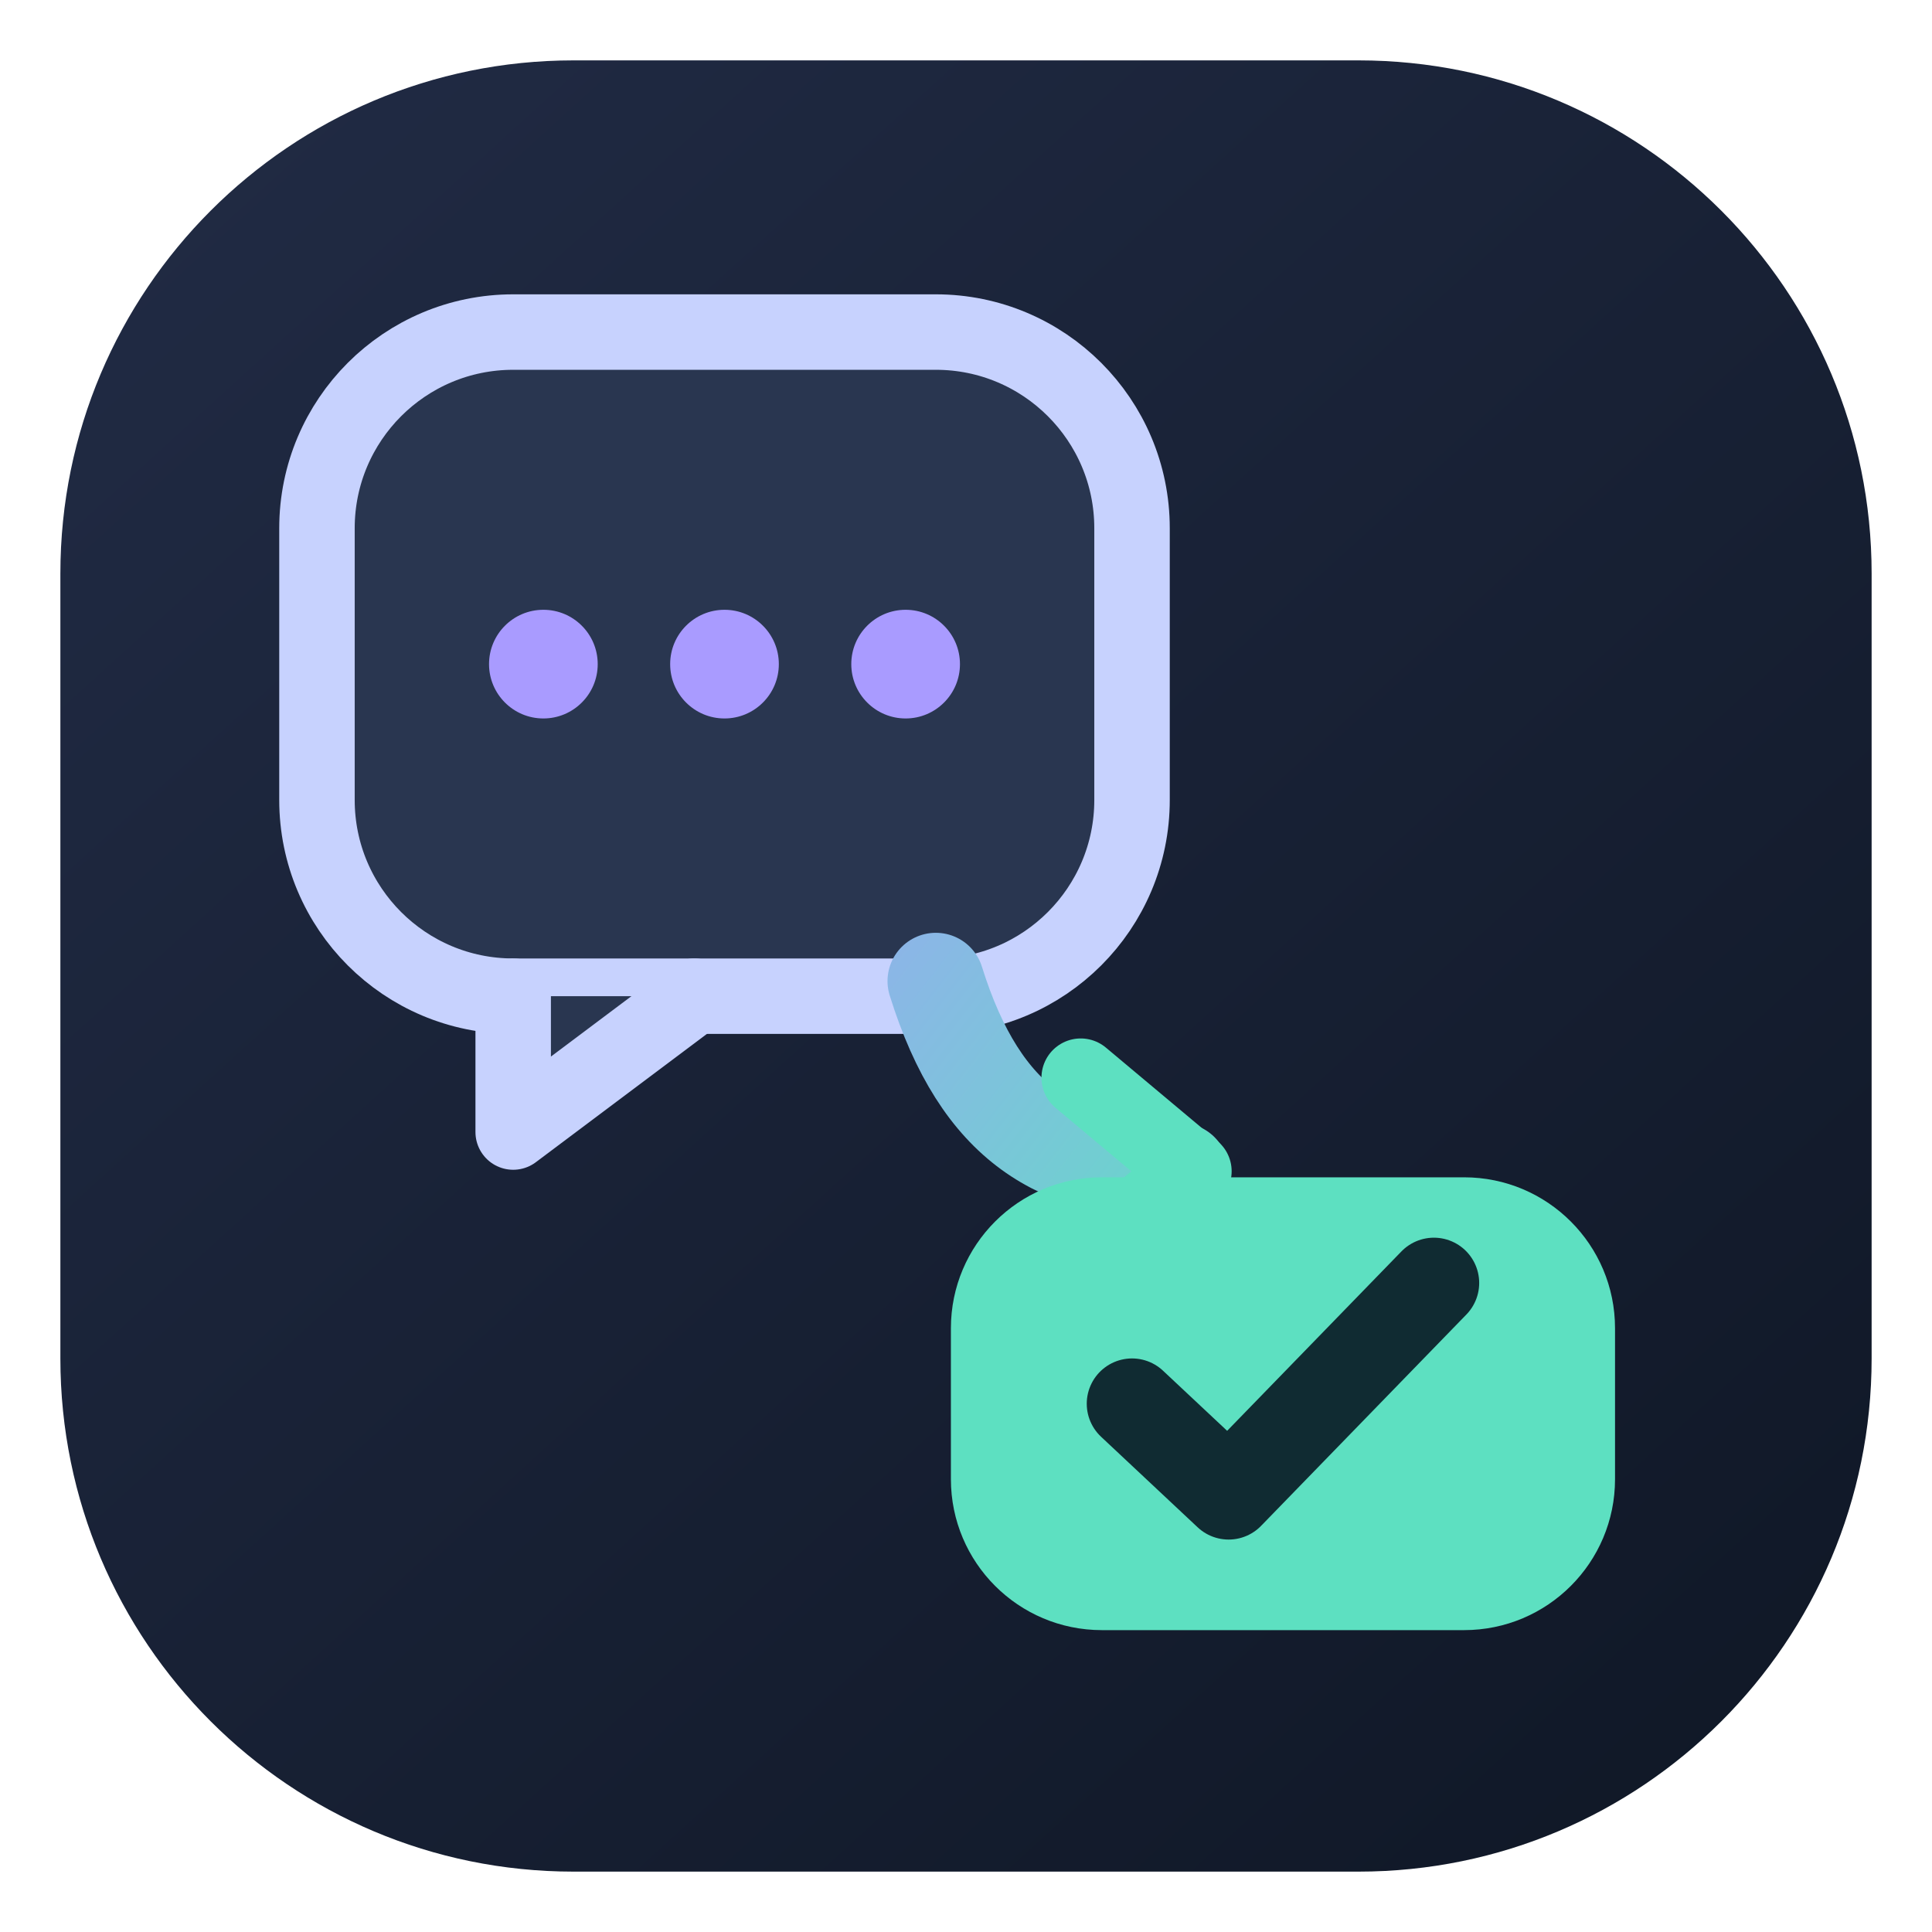
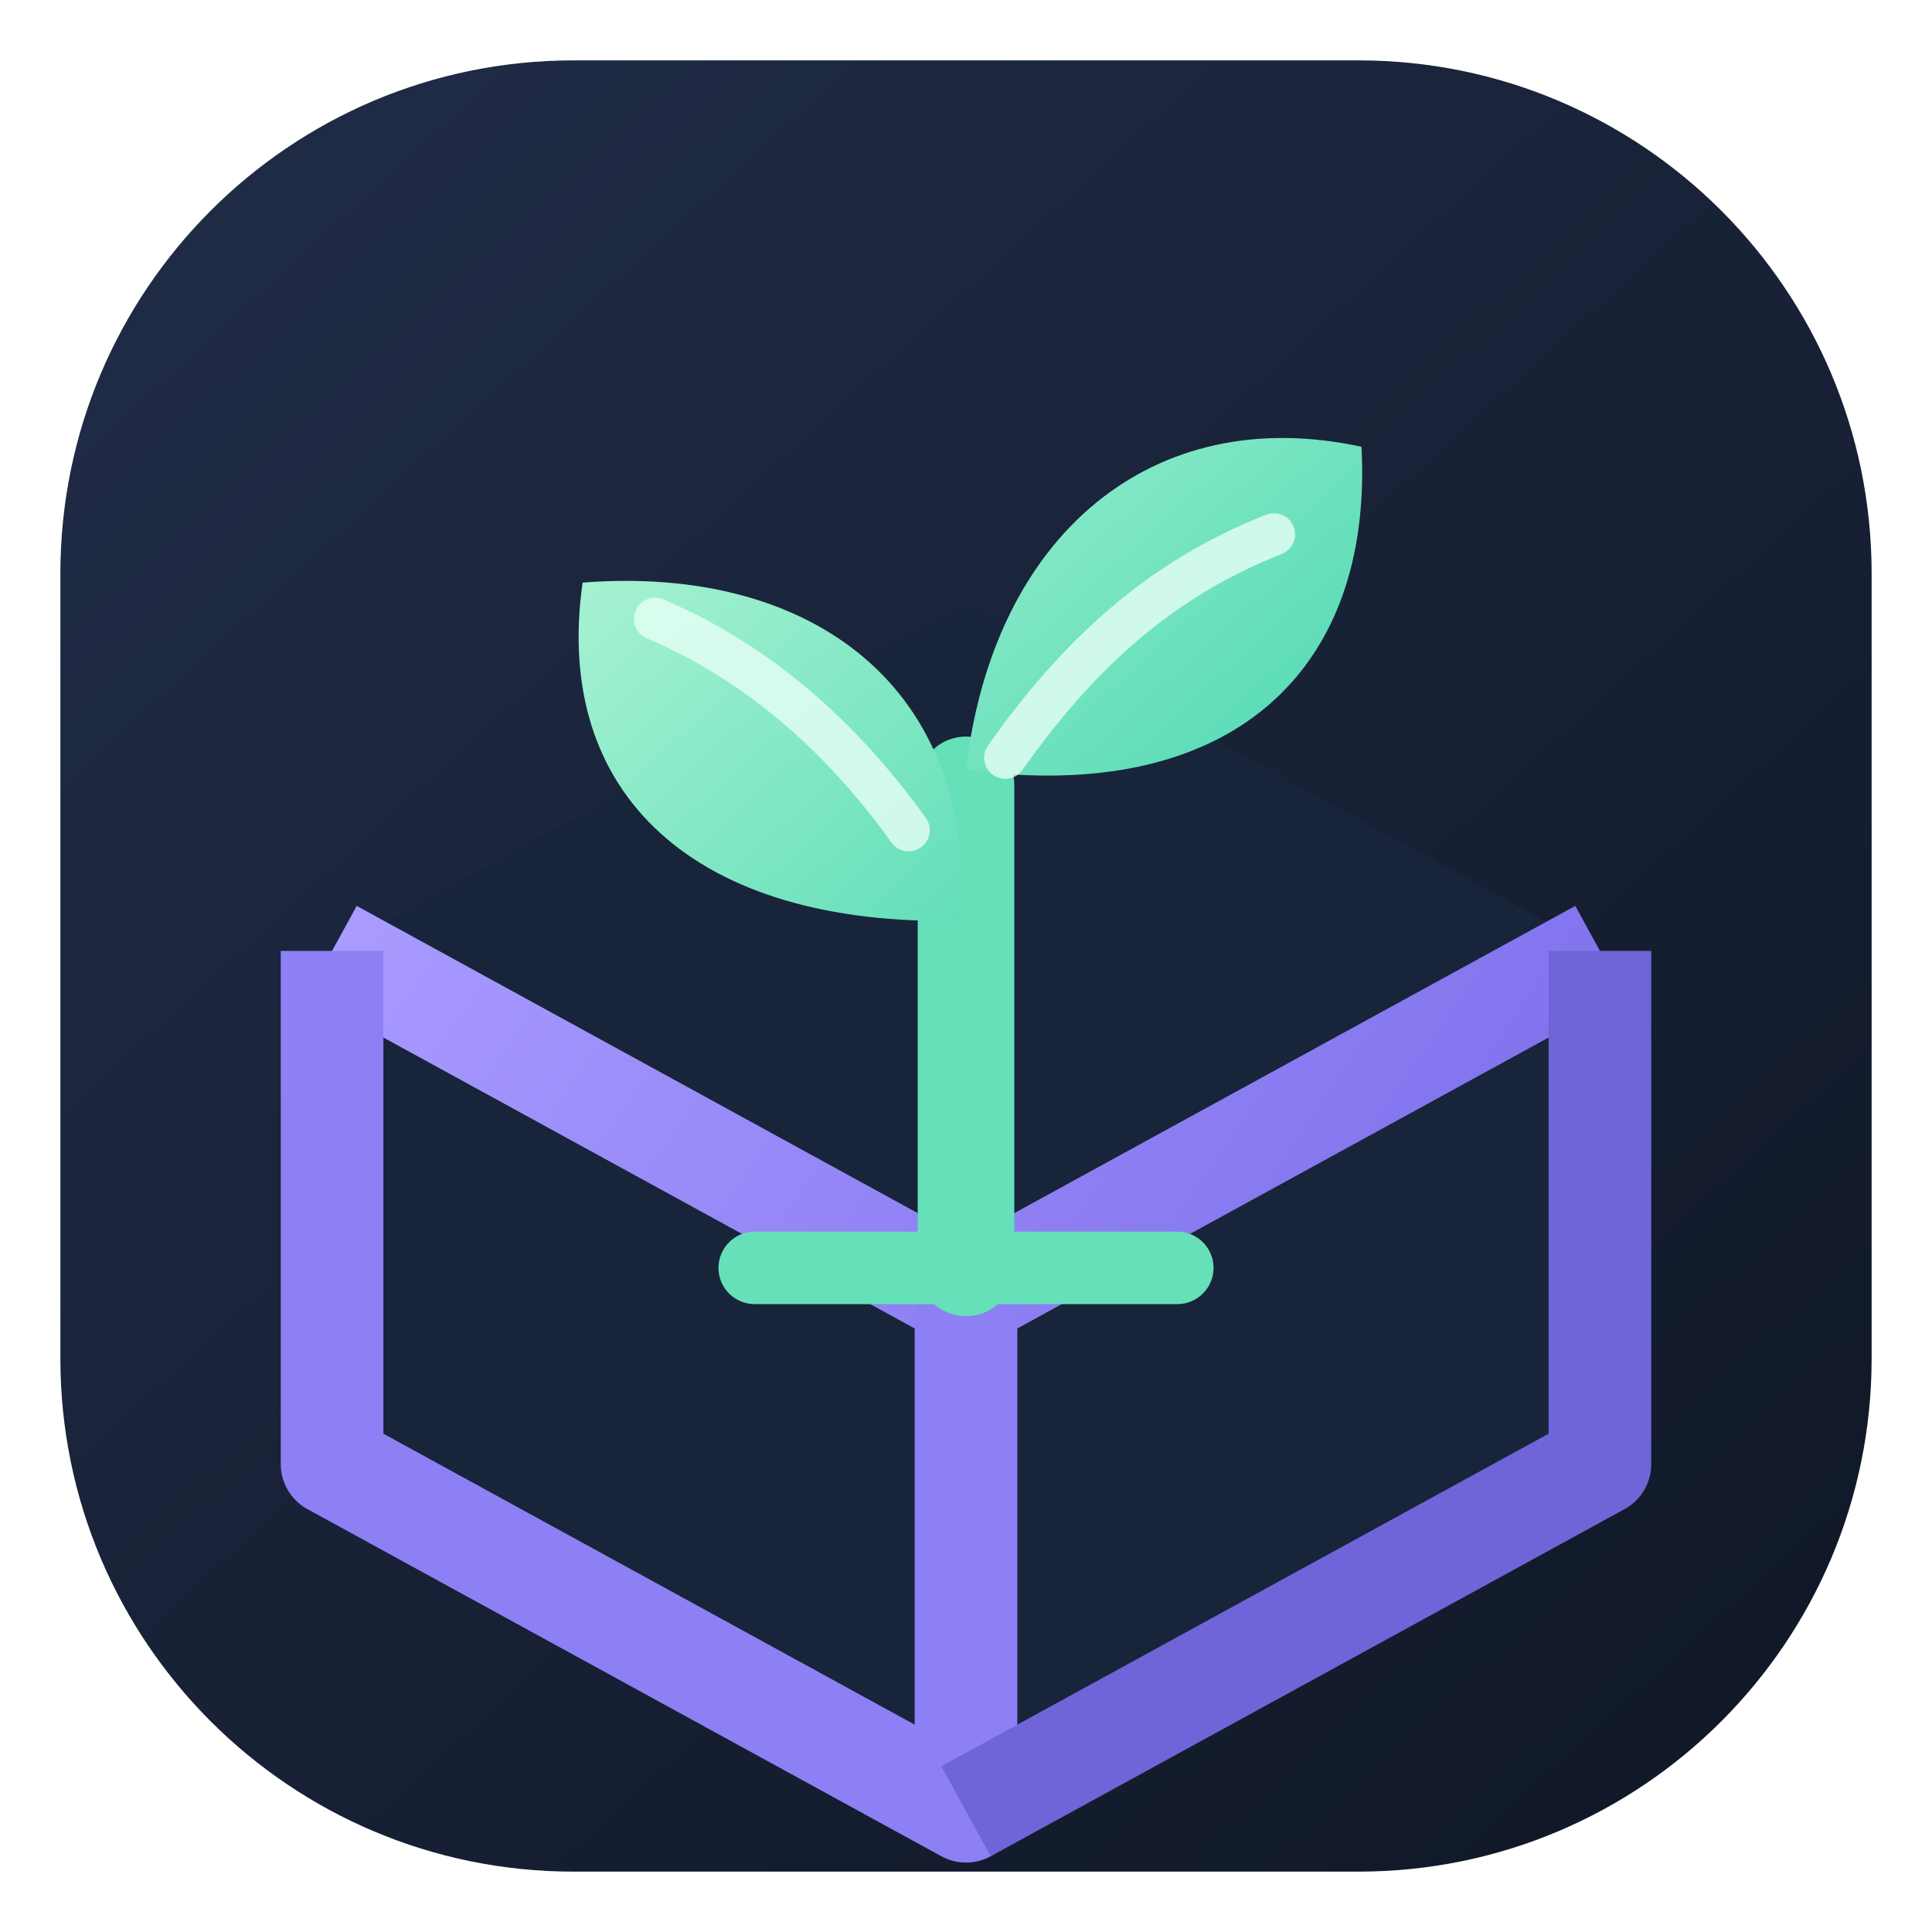
- <svg xmlns="http://www.w3.org/2000/svg" viewBox="0 0 64 64" role="img" aria-labelledby="title">
+ <svg xmlns="http://www.w3.org/2000/svg" viewBox="0 0 64 64" role="img" aria-labelledby="title desc">
  <defs>
-     <linearGradient id="surface" x1="7" y1="5" x2="57" y2="60" gradientUnits="userSpaceOnUse">
-       <stop stop-color="#202A43" />
+     <linearGradient id="bg" x1="6" y1="4" x2="58" y2="61" gradientUnits="userSpaceOnUse">
+       <stop stop-color="#202B46" />
      <stop offset="1" stop-color="#101827" />
    </linearGradient>
-     <linearGradient id="flow" x1="21" y1="25" x2="43" y2="42" gradientUnits="userSpaceOnUse">
+     <linearGradient id="box" x1="13" y1="28" x2="51" y2="54" gradientUnits="userSpaceOnUse">
      <stop stop-color="#A99BFF" />
-       <stop offset="1" stop-color="#5DE0C1" />
+       <stop offset="1" stop-color="#7668E8" />
+     </linearGradient>
+     <linearGradient id="leaf" x1="23" y1="10" x2="42" y2="31" gradientUnits="userSpaceOnUse">
+       <stop stop-color="#B7F7D8" />
+       <stop offset="1" stop-color="#48D6B0" />
    </linearGradient>
  </defs>
-   <rect x="2" y="2" width="60" height="60" rx="17" fill="url(#surface)" />
-   <rect x="10.5" y="11" width="27" height="22" rx="6.5" fill="#293650" stroke="#C7D2FE" stroke-width="2.5" />
-   <path d="M17 33v4.5l6-4.5" fill="#293650" stroke="#C7D2FE" stroke-width="2.5" stroke-linecap="round" stroke-linejoin="round" />
-   <circle cx="18" cy="22" r="1.8" fill="#A99BFF" />
-   <circle cx="24" cy="22" r="1.8" fill="#A99BFF" />
-   <circle cx="30" cy="22" r="1.8" fill="#A99BFF" />
-   <path d="M31 32.5c1.5 4.8 4.1 6.3 8.1 6.3" fill="none" stroke="url(#flow)" stroke-width="3.2" stroke-linecap="round" />
-   <path d="m35.8 35.7 3.7 3.1-3.7 3.1" fill="none" stroke="#5DE0C1" stroke-width="2.6" stroke-linecap="round" stroke-linejoin="round" />
-   <rect x="31.5" y="39" width="22" height="15" rx="5" fill="#5DE0C1" />
-   <path d="m37.5 46.5 3.2 3 6.8-7" fill="none" stroke="#102B32" stroke-width="3" stroke-linecap="round" stroke-linejoin="round" />
+   <rect x="2" y="2" width="60" height="60" rx="17" fill="url(#bg)" />
+   <path d="M11 31.5 32 20l21 11.5v17L32 60 11 48.5z" fill="#17243A" />
+   <path d="M11 31.5 32 43l21-11.5" fill="none" stroke="url(#box)" stroke-width="3.4" stroke-linejoin="round" />
+   <path d="M11 31.5v17L32 60V43" fill="none" stroke="#8D80F4" stroke-width="3.4" stroke-linejoin="round" />
+   <path d="M53 31.5v17L32 60" fill="none" stroke="#6F65D9" stroke-width="3.4" stroke-linejoin="round" />
+   <path d="M32 42V26" fill="none" stroke="#65E0B9" stroke-width="3.2" stroke-linecap="round" />
+   <path d="M31.8 30.5c-8.8.2-13.5-4.2-12.5-11.2 7.6-.6 13.1 3.5 12.5 11.2Z" fill="url(#leaf)" />
+   <path d="M32 25.5c.9-7.8 6.2-12.2 13.1-10.7.4 7.4-4.3 11.9-13.1 10.7Z" fill="url(#leaf)" />
+   <path d="M21.7 20.5c3.3 1.4 6.1 3.8 8.4 7" fill="none" stroke="#E7FFF5" stroke-width="1.4" stroke-linecap="round" opacity=".8" />
+   <path d="M42.2 17.7c-3.8 1.5-6.5 4-8.9 7.4" fill="none" stroke="#E7FFF5" stroke-width="1.4" stroke-linecap="round" opacity=".8" />
+   <path d="M25 42h14" stroke="#65E0B9" stroke-width="2.4" stroke-linecap="round" />
</svg>
